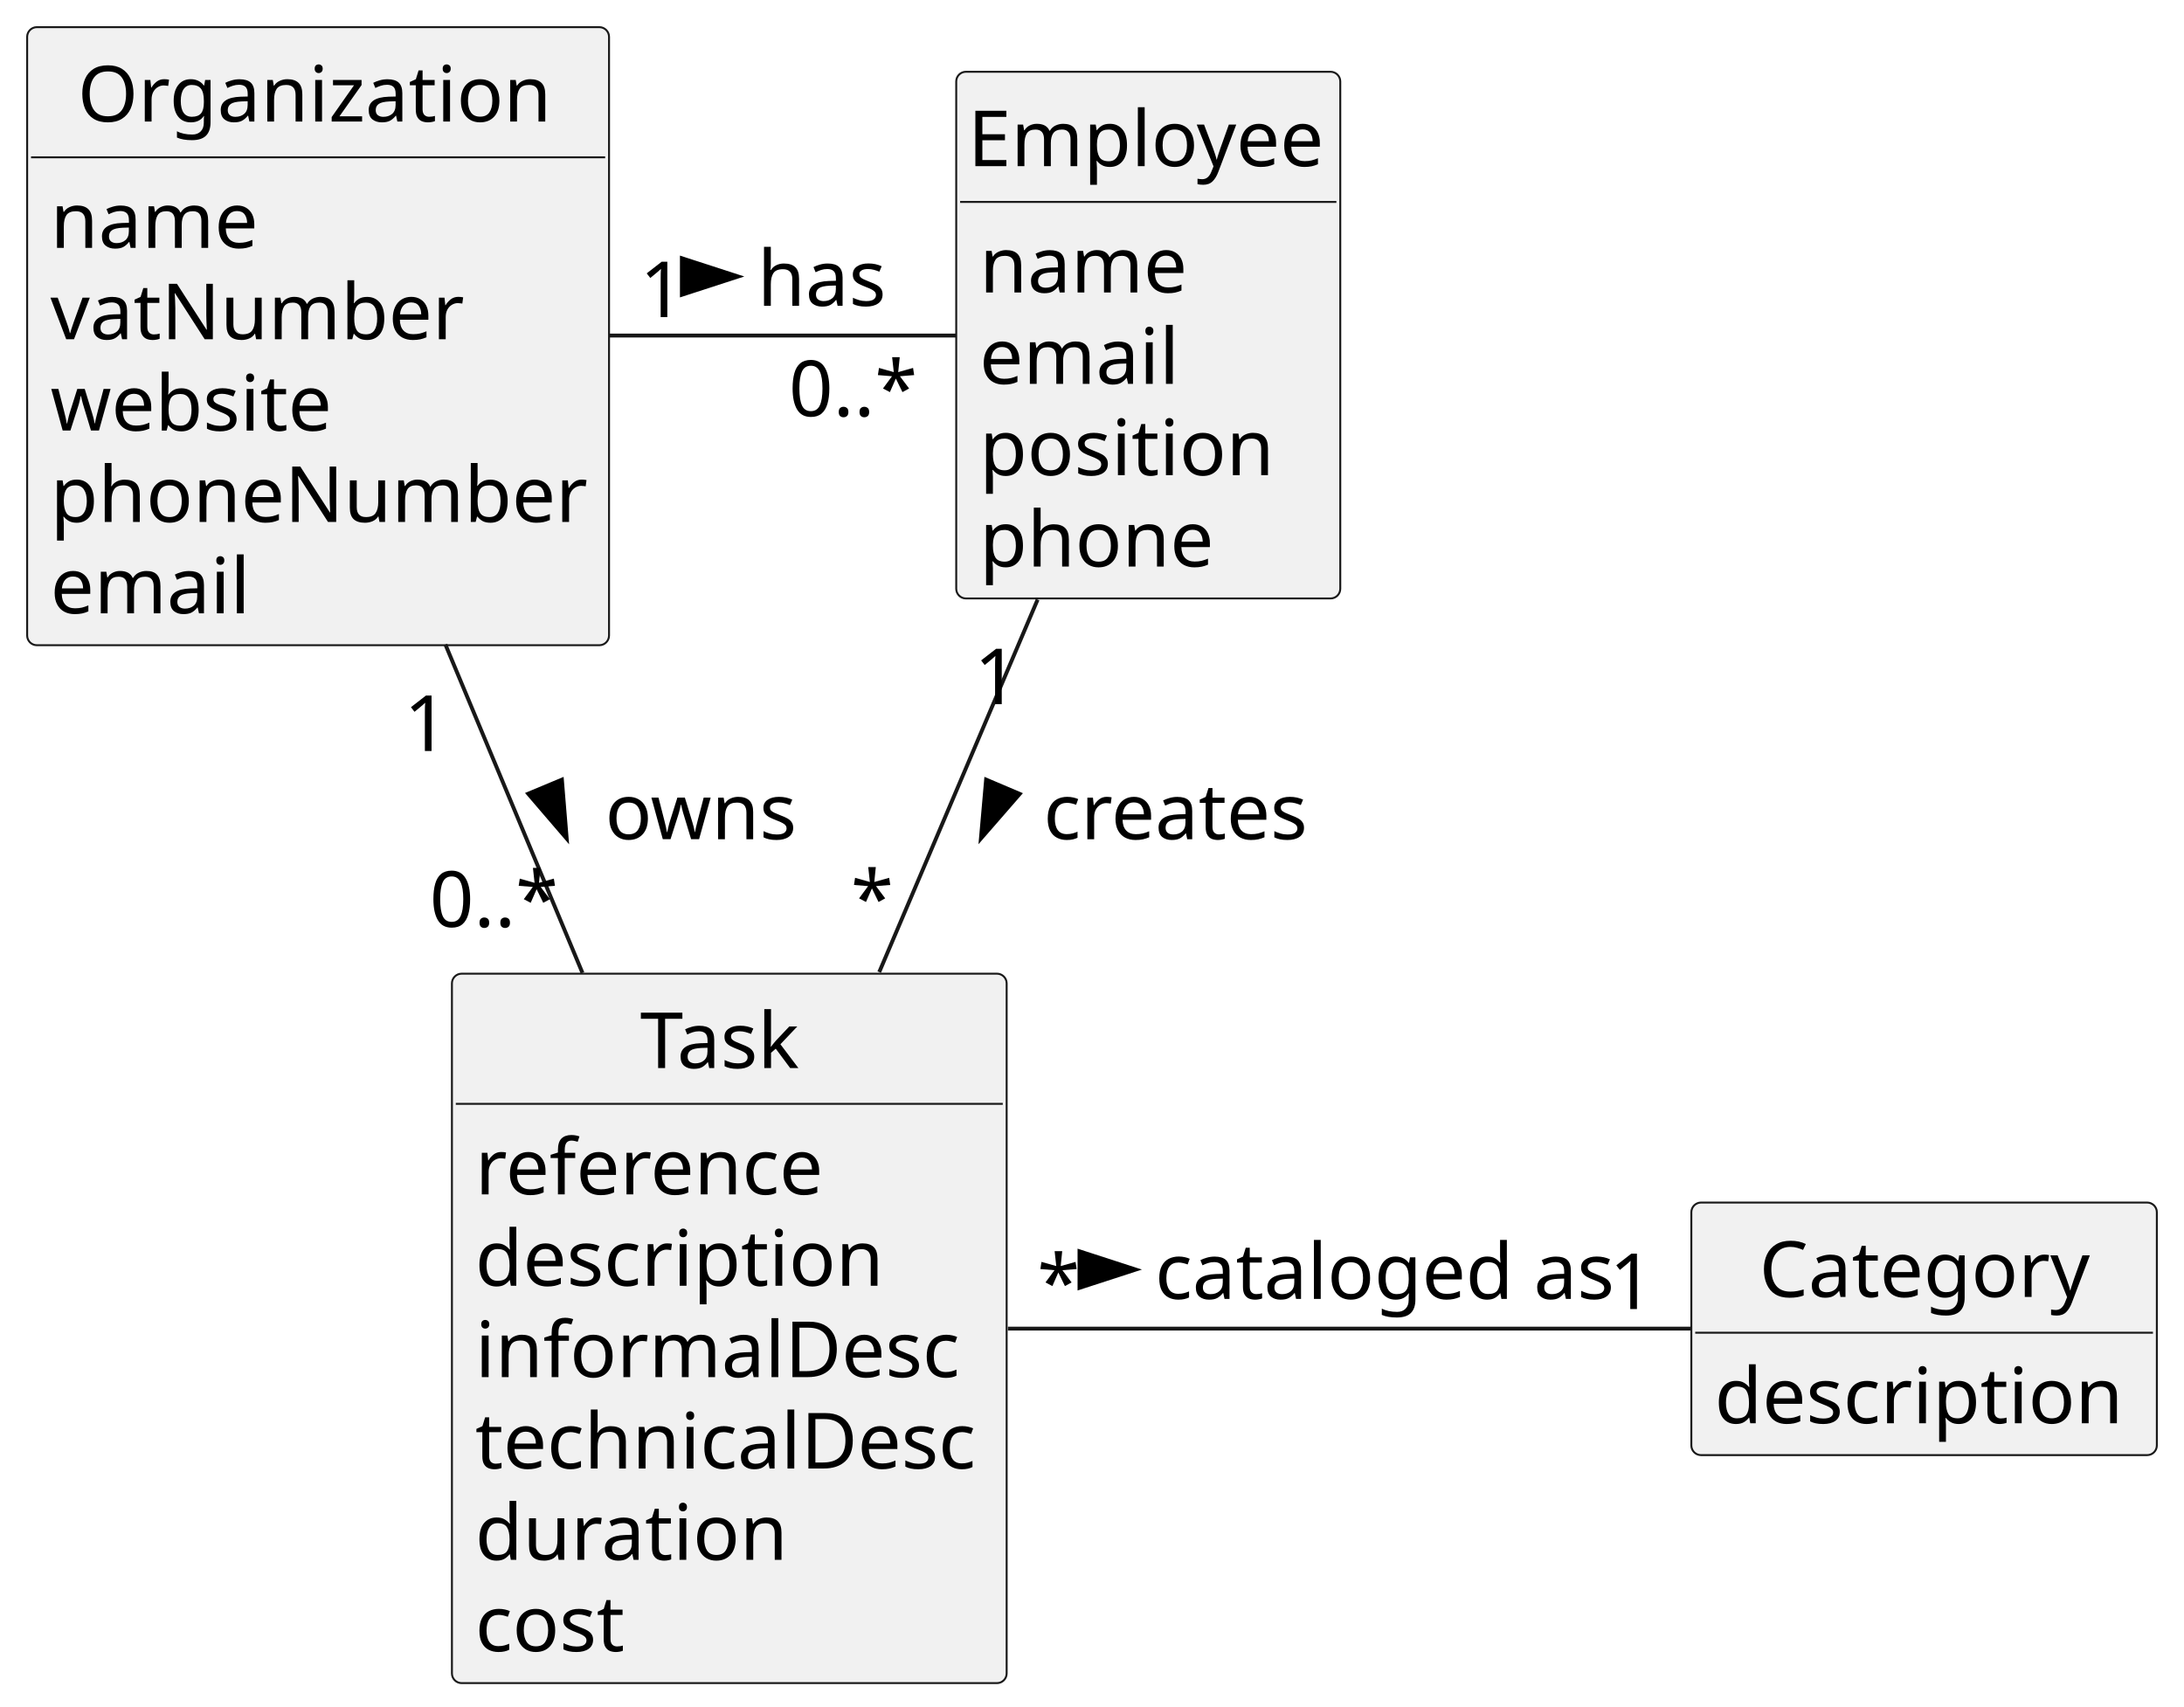
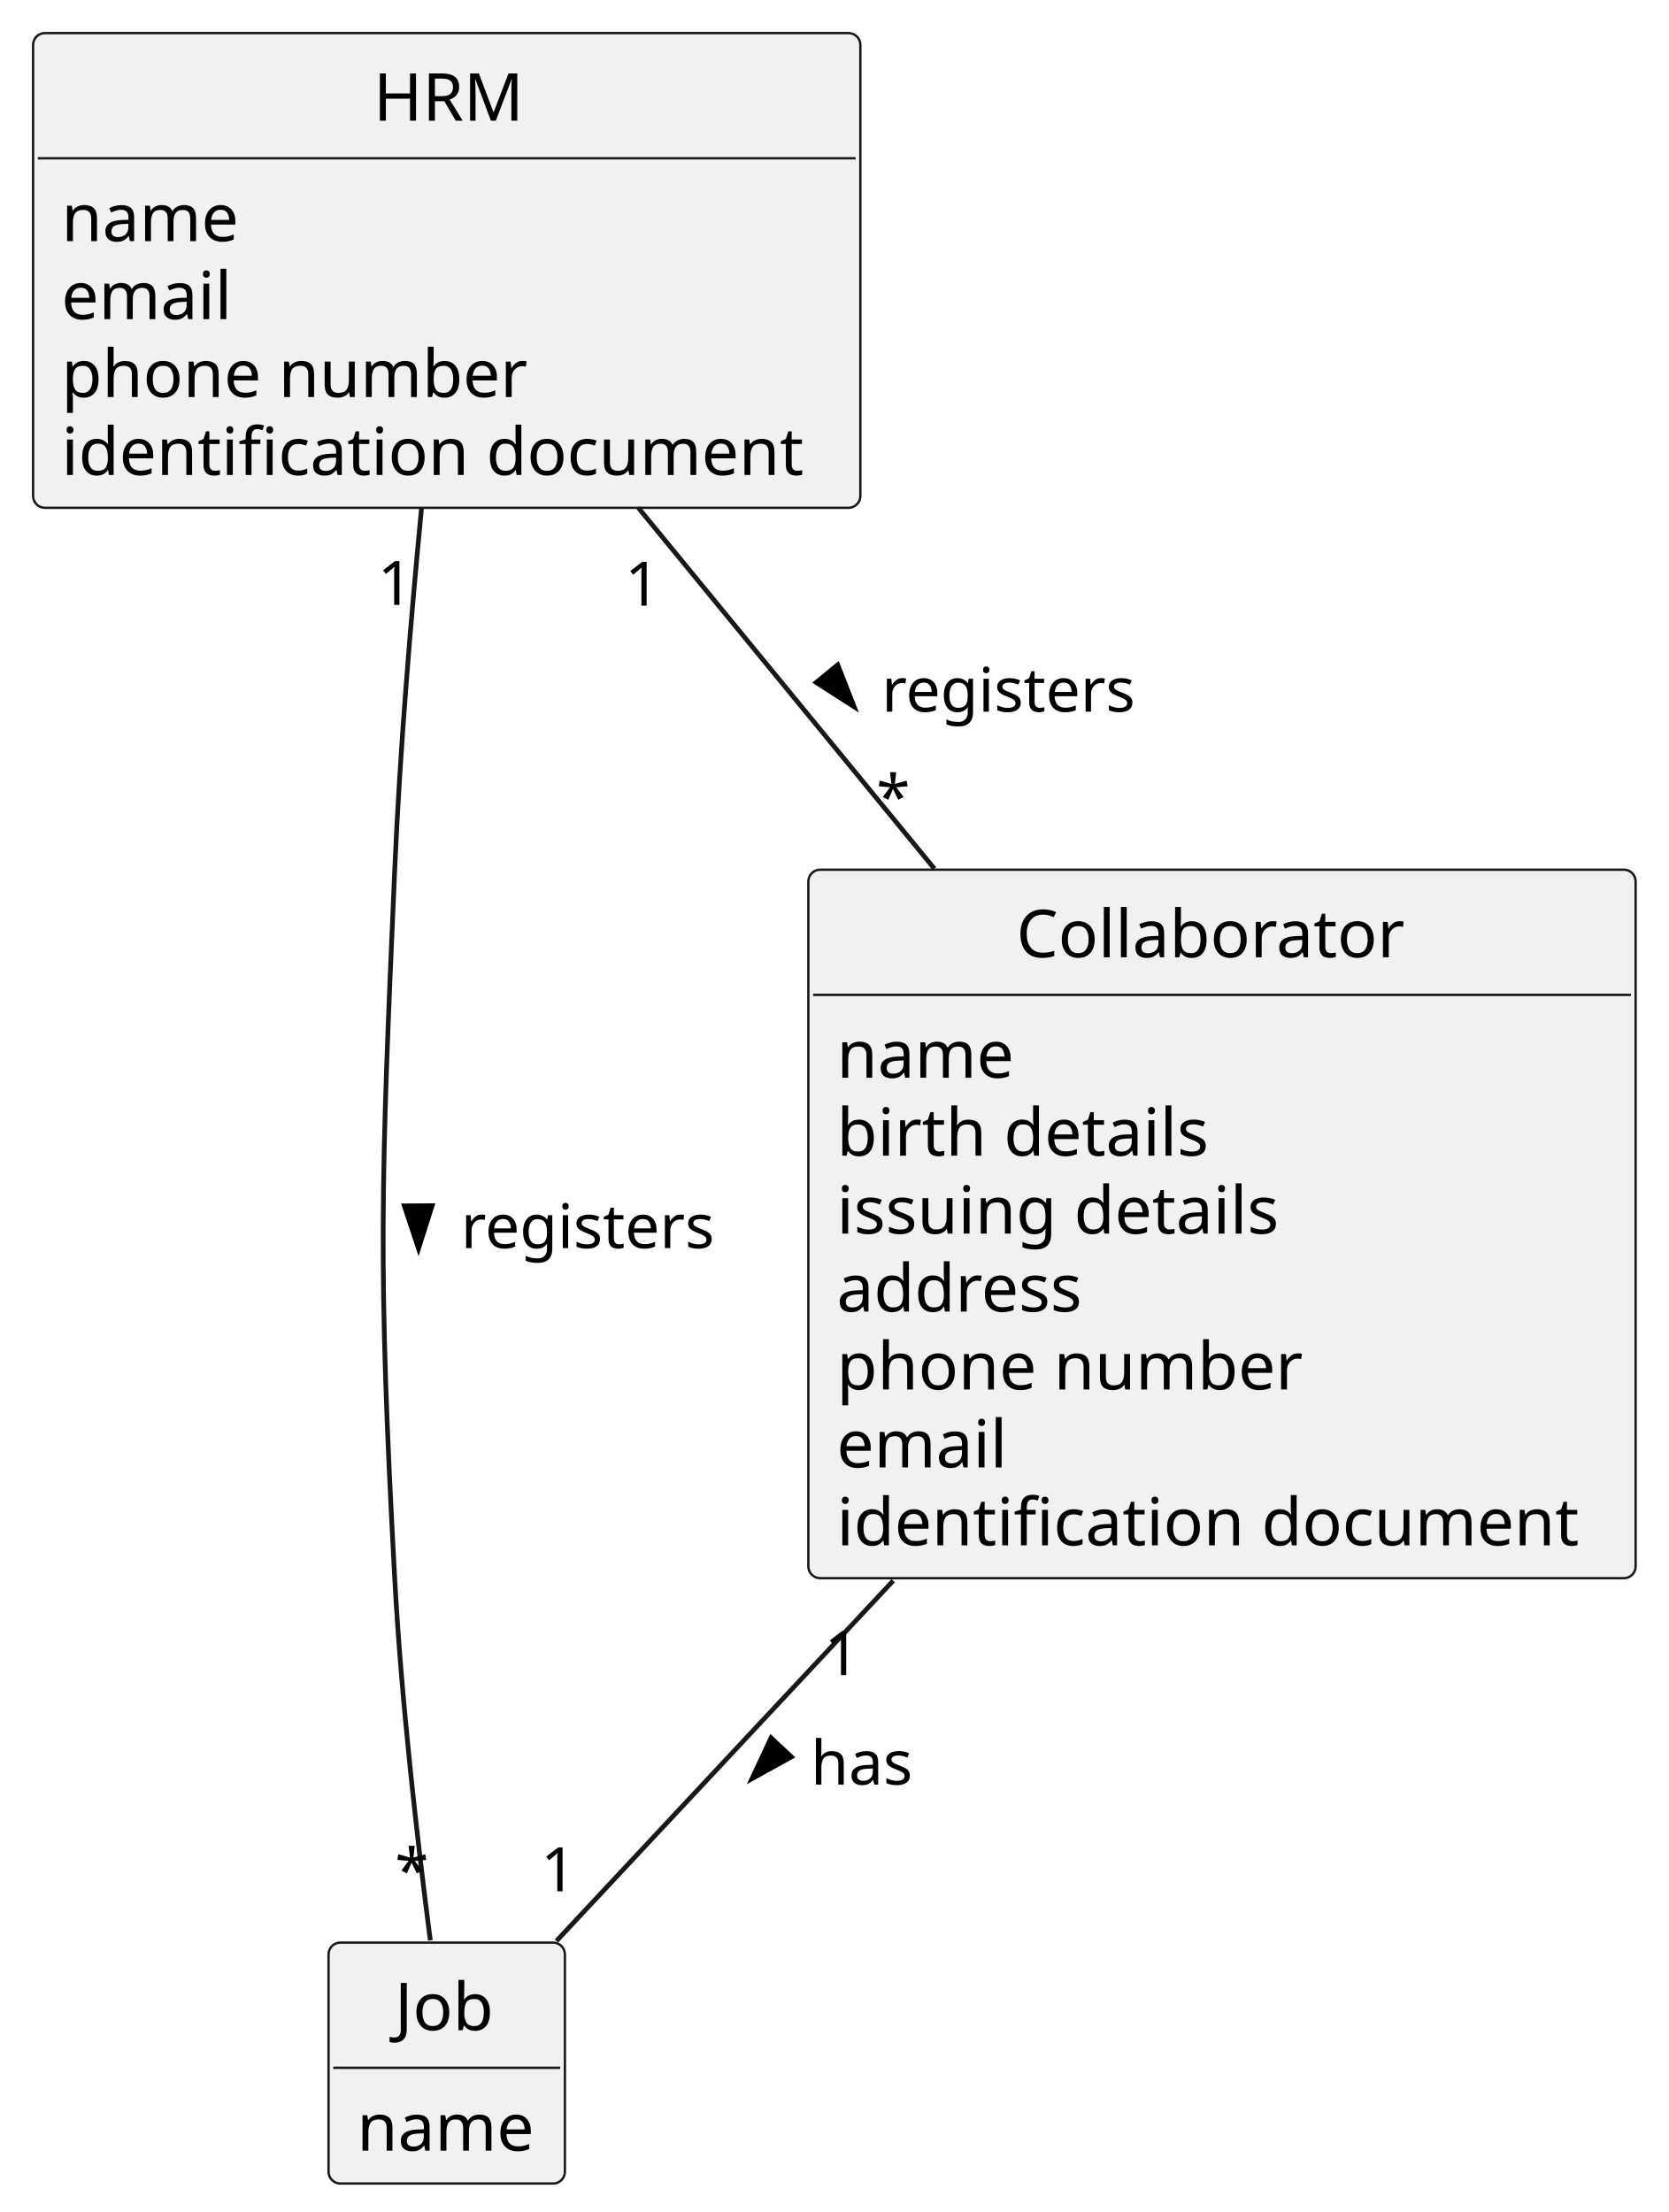
- <svg xmlns="http://www.w3.org/2000/svg" contentStyleType="text/css" height="440px" preserveAspectRatio="none" style="width:563px;height:440px;background:#FFFFFF;" version="1.1" viewBox="0 0 563 440" width="563px" zoomAndPan="magnify">
+ <svg xmlns="http://www.w3.org/2000/svg" contentStyleType="text/css" height="468px" preserveAspectRatio="none" style="width:353px;height:468px;background:#FFFFFF;" version="1.1" viewBox="0 0 353 468" width="353px" zoomAndPan="magnify">
  <defs />
  <g>
-     <g id="elem_Organization">
-       <rect codeLine="18" fill="#F1F1F1" height="159.328" id="Organization" rx="2.5" ry="2.5" style="stroke:#181818;stroke-width:0.5;" width="150" x="7" y="7" />
-       <text fill="#000000" font-family="sans-serif" font-size="20" lengthAdjust="spacing" textLength="124" x="20" y="31.336">Organization</text>
-       <line style="stroke:#181818;stroke-width:0.5;" x1="8" x2="156" y1="40.555" y2="40.555" />
-       <text fill="#000000" font-family="sans-serif" font-size="20" lengthAdjust="spacing" textLength="53" x="13" y="63.891">name</text>
-       <text fill="#000000" font-family="sans-serif" font-size="20" lengthAdjust="spacing" textLength="106" x="13" y="87.445">vatNumber</text>
-       <text fill="#000000" font-family="sans-serif" font-size="20" lengthAdjust="spacing" textLength="73" x="13" y="111">website</text>
-       <text fill="#000000" font-family="sans-serif" font-size="20" lengthAdjust="spacing" textLength="138" x="13" y="134.555">phoneNumber</text>
-       <text fill="#000000" font-family="sans-serif" font-size="20" lengthAdjust="spacing" textLength="53" x="13" y="158.109">email</text>
+     <g id="elem_HRM">
+       <rect codeLine="16" fill="#F1F1F1" height="100.441" id="HRM" rx="2.5" ry="2.5" style="stroke:#181818;stroke-width:0.5;" width="175" x="7" y="7" />
+       <text fill="#000000" font-family="sans-serif" font-size="14" lengthAdjust="spacing" textLength="31" x="79" y="25.535">HRM</text>
+       <line style="stroke:#181818;stroke-width:0.5;" x1="8" x2="181" y1="33.488" y2="33.488" />
+       <text fill="#000000" font-family="sans-serif" font-size="14" lengthAdjust="spacing" textLength="38" x="13" y="51.023">name</text>
+       <text fill="#000000" font-family="sans-serif" font-size="14" lengthAdjust="spacing" textLength="37" x="13" y="67.512">email</text>
+       <text fill="#000000" font-family="sans-serif" font-size="14" lengthAdjust="spacing" textLength="102" x="13" y="84">phone number</text>
+       <text fill="#000000" font-family="sans-serif" font-size="14" lengthAdjust="spacing" textLength="163" x="13" y="100.488">identification document</text>
    </g>
-     <g id="elem_Task">
-       <rect codeLine="26" fill="#F1F1F1" height="182.883" id="Task" rx="2.5" ry="2.5" style="stroke:#181818;stroke-width:0.5;" width="143" x="116.5" y="251" />
-       <text fill="#000000" font-family="sans-serif" font-size="20" lengthAdjust="spacing" textLength="46" x="165" y="275.336">Task</text>
-       <line style="stroke:#181818;stroke-width:0.5;" x1="117.5" x2="258.5" y1="284.555" y2="284.555" />
-       <text fill="#000000" font-family="sans-serif" font-size="20" lengthAdjust="spacing" textLength="89" x="122.5" y="307.891">reference</text>
-       <text fill="#000000" font-family="sans-serif" font-size="20" lengthAdjust="spacing" textLength="108" x="122.5" y="331.445">description</text>
-       <text fill="#000000" font-family="sans-serif" font-size="20" lengthAdjust="spacing" textLength="127" x="122.5" y="355">informalDesc</text>
-       <text fill="#000000" font-family="sans-serif" font-size="20" lengthAdjust="spacing" textLength="131" x="122.5" y="378.555">technicalDesc</text>
-       <text fill="#000000" font-family="sans-serif" font-size="20" lengthAdjust="spacing" textLength="81" x="122.5" y="402.109">duration</text>
-       <text fill="#000000" font-family="sans-serif" font-size="20" lengthAdjust="spacing" textLength="39" x="122.5" y="425.664">cost</text>
+     <g id="elem_Job">
+       <rect codeLine="24" fill="#F1F1F1" height="50.977" id="Job" rx="2.5" ry="2.5" style="stroke:#181818;stroke-width:0.5;" width="50" x="69.5" y="411" />
+       <text fill="#000000" font-family="sans-serif" font-size="14" lengthAdjust="spacing" textLength="22" x="83.5" y="429.535">Job</text>
+       <line style="stroke:#181818;stroke-width:0.5;" x1="70.5" x2="118.5" y1="437.488" y2="437.488" />
+       <text fill="#000000" font-family="sans-serif" font-size="14" lengthAdjust="spacing" textLength="38" x="75.5" y="455.023">name</text>
    </g>
-     <g id="elem_Category">
-       <rect codeLine="35" fill="#F1F1F1" height="65.109" id="Category" rx="2.5" ry="2.5" style="stroke:#181818;stroke-width:0.5;" width="120" x="436" y="310" />
-       <text fill="#000000" font-family="sans-serif" font-size="20" lengthAdjust="spacing" textLength="85" x="453.5" y="334.336">Category</text>
-       <line style="stroke:#181818;stroke-width:0.5;" x1="437" x2="555" y1="343.555" y2="343.555" />
-       <text fill="#000000" font-family="sans-serif" font-size="20" lengthAdjust="spacing" textLength="108" x="442" y="366.891">description</text>
+     <g id="elem_Collaborator">
+       <rect codeLine="28" fill="#F1F1F1" height="149.906" id="Collaborator" rx="2.5" ry="2.5" style="stroke:#181818;stroke-width:0.5;" width="175" x="171" y="184" />
+       <text fill="#000000" font-family="sans-serif" font-size="14" lengthAdjust="spacing" textLength="87" x="215" y="202.535">Collaborator</text>
+       <line style="stroke:#181818;stroke-width:0.5;" x1="172" x2="345" y1="210.488" y2="210.488" />
+       <text fill="#000000" font-family="sans-serif" font-size="14" lengthAdjust="spacing" textLength="38" x="177" y="228.023">name</text>
+       <text fill="#000000" font-family="sans-serif" font-size="14" lengthAdjust="spacing" textLength="82" x="177" y="244.512">birth details</text>
+       <text fill="#000000" font-family="sans-serif" font-size="14" lengthAdjust="spacing" textLength="98" x="177" y="261">issuing details</text>
+       <text fill="#000000" font-family="sans-serif" font-size="14" lengthAdjust="spacing" textLength="54" x="177" y="277.488">address</text>
+       <text fill="#000000" font-family="sans-serif" font-size="14" lengthAdjust="spacing" textLength="102" x="177" y="293.977">phone number</text>
+       <text fill="#000000" font-family="sans-serif" font-size="14" lengthAdjust="spacing" textLength="37" x="177" y="310.465">email</text>
+       <text fill="#000000" font-family="sans-serif" font-size="14" lengthAdjust="spacing" textLength="163" x="177" y="326.953">identification document</text>
    </g>
-     <g id="elem_Employee">
-       <rect codeLine="39" fill="#F1F1F1" height="135.773" id="Employee" rx="2.5" ry="2.5" style="stroke:#181818;stroke-width:0.5;" width="99" x="246.5" y="18.5" />
-       <text fill="#000000" font-family="sans-serif" font-size="20" lengthAdjust="spacing" textLength="93" x="249.5" y="42.836">Employee</text>
-       <line style="stroke:#181818;stroke-width:0.5;" x1="247.5" x2="344.5" y1="52.055" y2="52.055" />
-       <text fill="#000000" font-family="sans-serif" font-size="20" lengthAdjust="spacing" textLength="53" x="252.5" y="75.391">name</text>
-       <text fill="#000000" font-family="sans-serif" font-size="20" lengthAdjust="spacing" textLength="53" x="252.5" y="98.945">email</text>
-       <text fill="#000000" font-family="sans-serif" font-size="20" lengthAdjust="spacing" textLength="78" x="252.5" y="122.5">position</text>
-       <text fill="#000000" font-family="sans-serif" font-size="20" lengthAdjust="spacing" textLength="60" x="252.5" y="146.055">phone</text>
+     <g id="link_HRM_Job">
+       <path codeLine="41" d="M89.19,107.3 C86.95,130.54 84.6,158.66 83.5,184 C80.6,250.6 79.9,267.43 83.5,334 C84.92,360.19 88.37,390.03 91.03,410.53 " fill="none" id="HRM-Job" style="stroke:#181818;stroke-width:1.0;" />
+       <polygon fill="#000000" points="88.53,264.155,91.414,255.092,85.537,255.128,88.53,264.155" style="stroke:#000000;stroke-width:1.0;" />
+       <text fill="#000000" font-family="sans-serif" font-size="13" lengthAdjust="spacing" textLength="55" x="97.5" y="264.068">registers</text>
+       <text fill="#000000" font-family="sans-serif" font-size="13" lengthAdjust="spacing" textLength="8" x="79.881" y="127.987">1</text>
+       <text fill="#000000" font-family="sans-serif" font-size="13" lengthAdjust="spacing" textLength="6" x="83.534" y="400.397">*</text>
    </g>
-     <g id="link_Organization_Employee">
-       <path codeLine="54" d="M157.15,86.5 C186.77,86.5 219.99,86.5 246.5,86.5 " fill="none" id="Organization-Employee" style="stroke:#181818;stroke-width:1.0;" />
-       <polygon fill="#000000" points="190.25,71.277,175.778,66.575,175.778,75.98,190.25,71.277" style="stroke:#000000;stroke-width:1.0;" />
-       <text fill="#000000" font-family="sans-serif" font-size="20" lengthAdjust="spacing" textLength="33" x="195.25" y="78.836">has</text>
-       <text fill="#000000" font-family="sans-serif" font-size="20" lengthAdjust="spacing" textLength="13" x="164.932" y="81.751">1</text>
-       <text fill="#000000" font-family="sans-serif" font-size="20" lengthAdjust="spacing" textLength="35" x="203.334" y="107.285">0..*</text>
+     <g id="link_HRM_Collaborator">
+       <path codeLine="42" d="M135.04,107.44 C153.92,130.46 176.77,158.33 197.66,183.8 " fill="none" id="HRM-Collaborator" style="stroke:#181818;stroke-width:1.0;" />
+       <polygon fill="#000000" points="180.671,149.522,177.208,140.664,172.662,144.391,180.671,149.522" style="stroke:#000000;stroke-width:1.0;" />
+       <text fill="#000000" font-family="sans-serif" font-size="13" lengthAdjust="spacing" textLength="55" x="186.5" y="150.568">registers</text>
+       <text fill="#000000" font-family="sans-serif" font-size="13" lengthAdjust="spacing" textLength="8" x="132.178" y="128.147">1</text>
+       <text fill="#000000" font-family="sans-serif" font-size="13" lengthAdjust="spacing" textLength="6" x="185.376" y="173.248">*</text>
    </g>
-     <g id="link_Organization_Task">
-       <path codeLine="55" d="M114.81,166.13 C126,192.94 138.6,223.13 150.15,250.8 " fill="none" id="Organization-Task" style="stroke:#181818;stroke-width:1.0;" />
-       <polygon fill="#000000" points="146.081,216.16,144.846,200.993,136.168,204.616,146.081,216.16" style="stroke:#000000;stroke-width:1.0;" />
-       <text fill="#000000" font-family="sans-serif" font-size="20" lengthAdjust="spacing" textLength="49" x="156" y="216.336">owns</text>
-       <text fill="#000000" font-family="sans-serif" font-size="20" lengthAdjust="spacing" textLength="13" x="104.153" y="193.592">1</text>
-       <text fill="#000000" font-family="sans-serif" font-size="20" lengthAdjust="spacing" textLength="35" x="110.739" y="238.939">0..*</text>
-     </g>
-     <g id="link_Employee_Task">
-       <path codeLine="57" d="M267.48,154.57 C254.98,183.96 240.12,218.92 226.65,250.6 " fill="none" id="Employee-Task" style="stroke:#181818;stroke-width:1.0;" />
-       <polygon fill="#000000" points="252.87,216.139,262.86,204.661,254.205,200.981,252.87,216.139" style="stroke:#000000;stroke-width:1.0;" />
-       <text fill="#000000" font-family="sans-serif" font-size="20" lengthAdjust="spacing" textLength="68" x="269" y="216.336">creates</text>
-       <text fill="#000000" font-family="sans-serif" font-size="20" lengthAdjust="spacing" textLength="13" x="251.142" y="181.527">1</text>
-       <text fill="#000000" font-family="sans-serif" font-size="20" lengthAdjust="spacing" textLength="10" x="219.332" y="238.723">*</text>
-     </g>
-     <g id="link_Task_Category">
-       <path codeLine="59" d="M259.82,342.5 C313.33,342.5 385.55,342.5 435.99,342.5 " fill="none" id="Task-Category" style="stroke:#181818;stroke-width:1.0;" />
-       <polygon fill="#000000" points="292.75,327.277,278.278,322.575,278.278,331.98,292.75,327.277" style="stroke:#000000;stroke-width:1.0;" />
-       <text fill="#000000" font-family="sans-serif" font-size="20" lengthAdjust="spacing" textLength="120" x="297.75" y="334.836">cataloged as</text>
-       <text fill="#000000" font-family="sans-serif" font-size="20" lengthAdjust="spacing" textLength="10" x="267.382" y="337.737">*</text>
-       <text fill="#000000" font-family="sans-serif" font-size="20" lengthAdjust="spacing" textLength="13" x="414.884" y="337.462">1</text>
+     <g id="link_Collaborator_Job">
+       <path codeLine="43" d="M188.95,334.43 C163.46,361.71 136.32,390.75 117.71,410.66 " fill="none" id="Collaborator-Job" style="stroke:#181818;stroke-width:1.0;" />
+       <polygon fill="#000000" points="159.086,376.308,167.409,371.707,163.115,367.693,159.086,376.308" style="stroke:#000000;stroke-width:1.0;" />
+       <text fill="#000000" font-family="sans-serif" font-size="13" lengthAdjust="spacing" textLength="22" x="171.5" y="377.568">has</text>
+       <text fill="#000000" font-family="sans-serif" font-size="13" lengthAdjust="spacing" textLength="8" x="174.399" y="354.402">1</text>
+       <text fill="#000000" font-family="sans-serif" font-size="13" lengthAdjust="spacing" textLength="8" x="114.392" y="400.142">1</text>
    </g>
  </g>
</svg>
